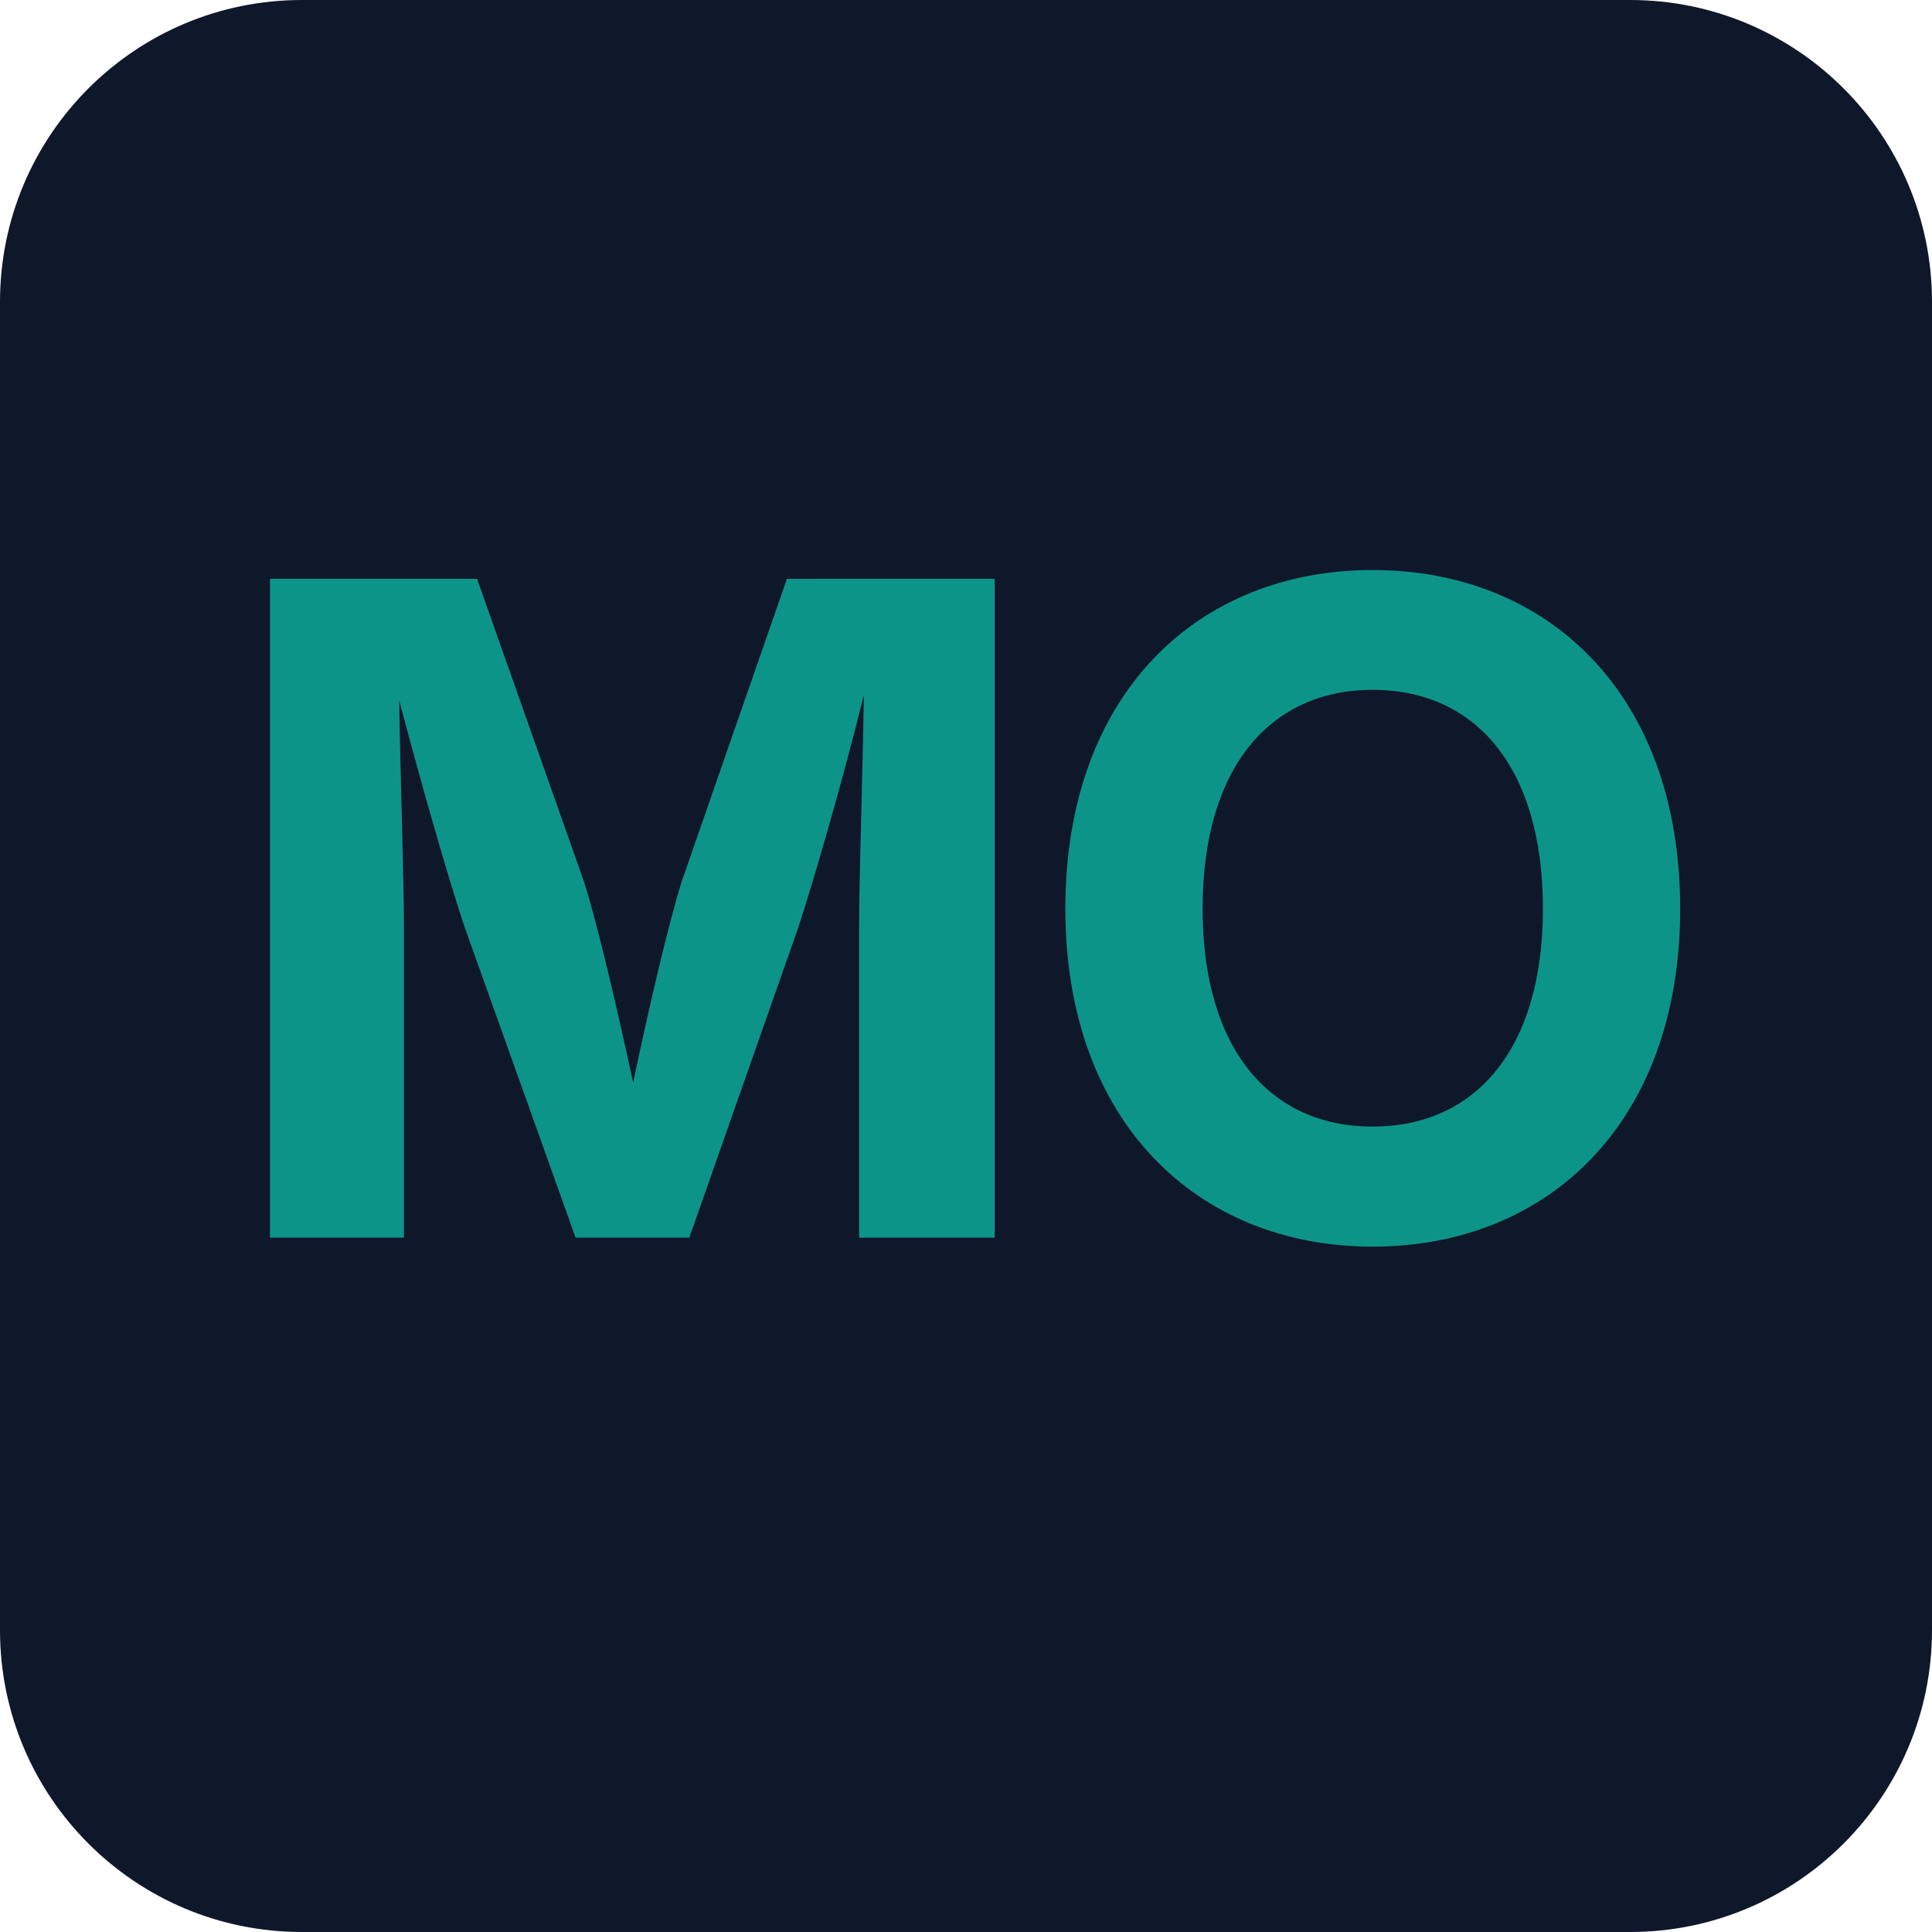
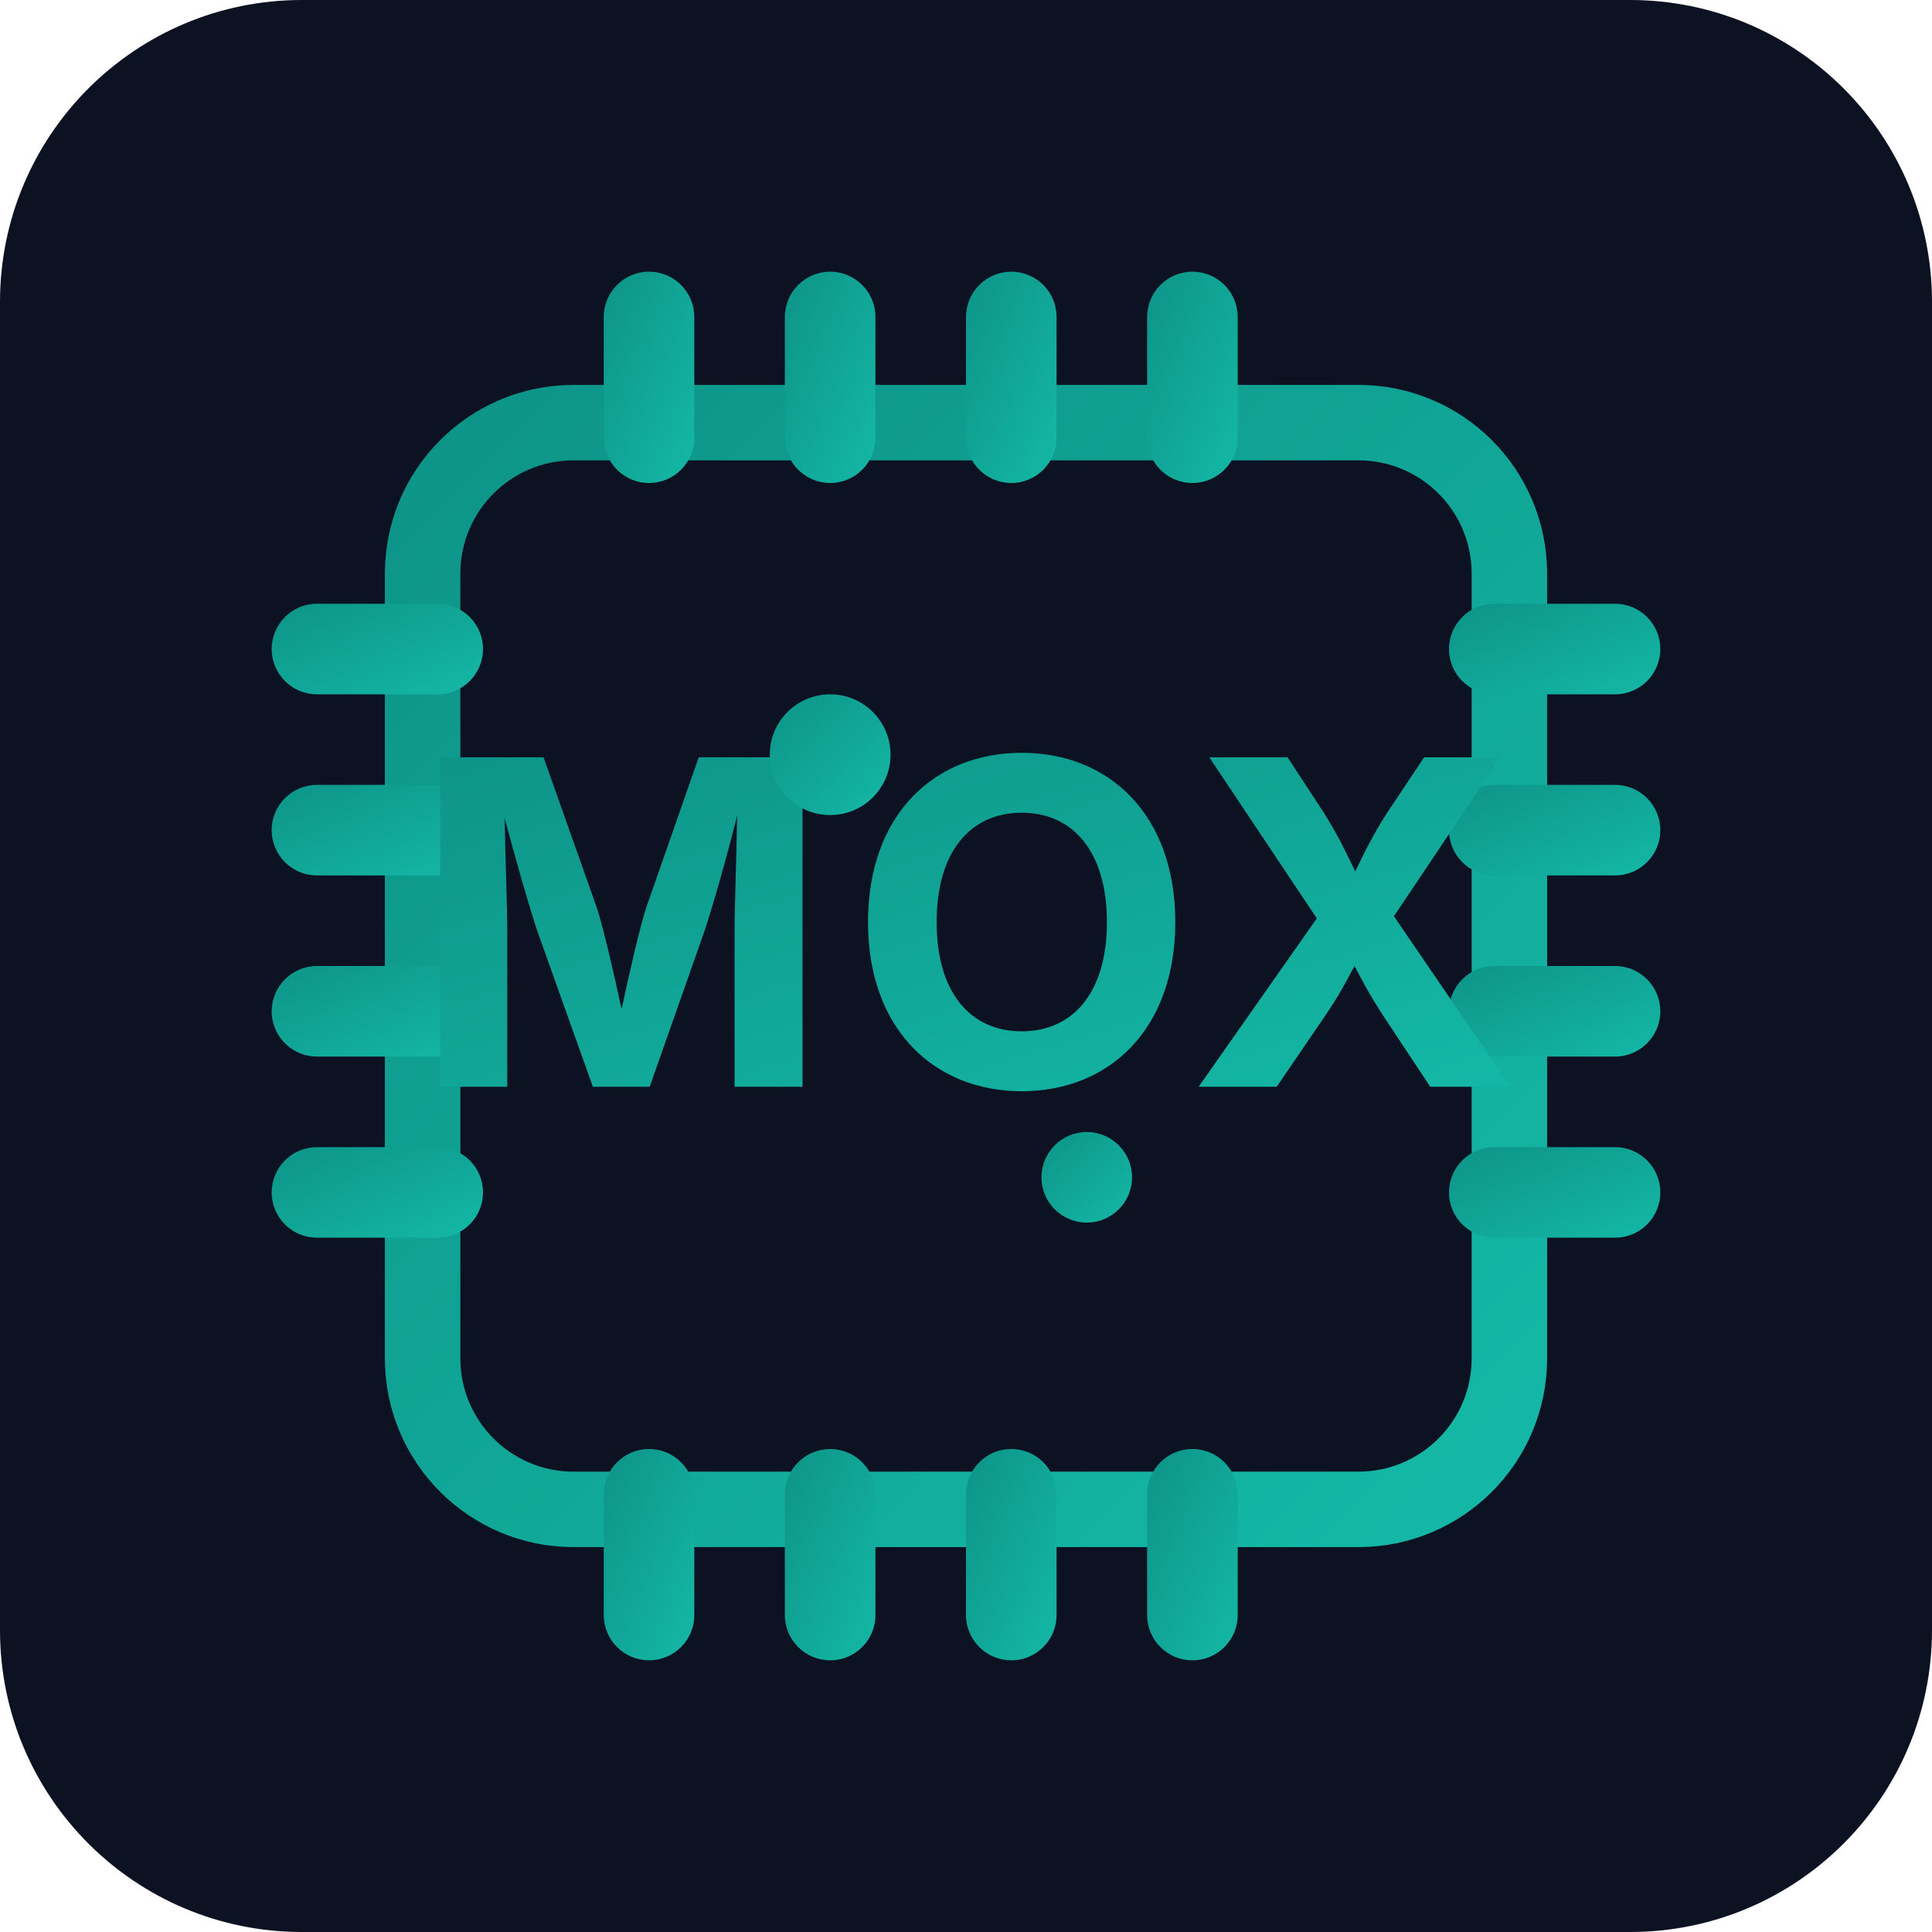
<svg xmlns="http://www.w3.org/2000/svg" viewBox="0 0 128 128">
-   <rect width="128" height="128" rx="20" fill="#0f172a" />
-   <text x="64" y="82" font-family="system-ui, -apple-system, 'Segoe UI', sans-serif" font-size="60" font-weight="700" fill="#0d9488" text-anchor="middle" letter-spacing="-2">MO</text>
+   <defs>
+     <linearGradient id="g" x1="0%" y1="0%" x2="100%" y2="100%">
+       <stop offset="0%" stop-color="#0d9488" />
+       <stop offset="100%" stop-color="#14b8a6" />
+     </linearGradient>
+   </defs>
+   <rect width="128" height="128" rx="20" fill="#0c1222" />
+   <rect x="28" y="28" width="72" height="72" rx="10" fill="none" stroke="url(#g)" stroke-width="5" />
+   <rect x="40" y="18" width="6" height="14" rx="3" fill="url(#g)" />
+   <rect x="52" y="18" width="6" height="14" rx="3" fill="url(#g)" />
+   <rect x="64" y="18" width="6" height="14" rx="3" fill="url(#g)" />
+   <rect x="76" y="18" width="6" height="14" rx="3" fill="url(#g)" />
+   <rect x="40" y="96" width="6" height="14" rx="3" fill="url(#g)" />
+   <rect x="52" y="96" width="6" height="14" rx="3" fill="url(#g)" />
+   <rect x="64" y="96" width="6" height="14" rx="3" fill="url(#g)" />
+   <rect x="76" y="96" width="6" height="14" rx="3" fill="url(#g)" />
+   <rect x="18" y="40" width="14" height="6" rx="3" fill="url(#g)" />
+   <rect x="18" y="52" width="14" height="6" rx="3" fill="url(#g)" />
+   <rect x="18" y="64" width="14" height="6" rx="3" fill="url(#g)" />
+   <rect x="18" y="76" width="14" height="6" rx="3" fill="url(#g)" />
+   <rect x="96" y="40" width="14" height="6" rx="3" fill="url(#g)" />
+   <rect x="96" y="52" width="14" height="6" rx="3" fill="url(#g)" />
+   <rect x="96" y="64" width="14" height="6" rx="3" fill="url(#g)" />
+   <rect x="96" y="76" width="14" height="6" rx="3" fill="url(#g)" />
+   <text x="64" y="72" font-family="system-ui, -apple-system, 'Segoe UI', sans-serif" font-size="30" font-weight="700" fill="url(#g)" text-anchor="middle" letter-spacing="1">MOX</text>
+   <circle cx="55" cy="50" r="4" fill="url(#g)" />
+   <circle cx="72" cy="78" r="3" fill="url(#g)" />
+   <line x1="55" y1="54" x2="55" y2="60" stroke="url(#g)" stroke-width="2" />
+   <line x1="72" y1="72" x2="72" y2="75" stroke="url(#g)" stroke-width="2" />
</svg>
